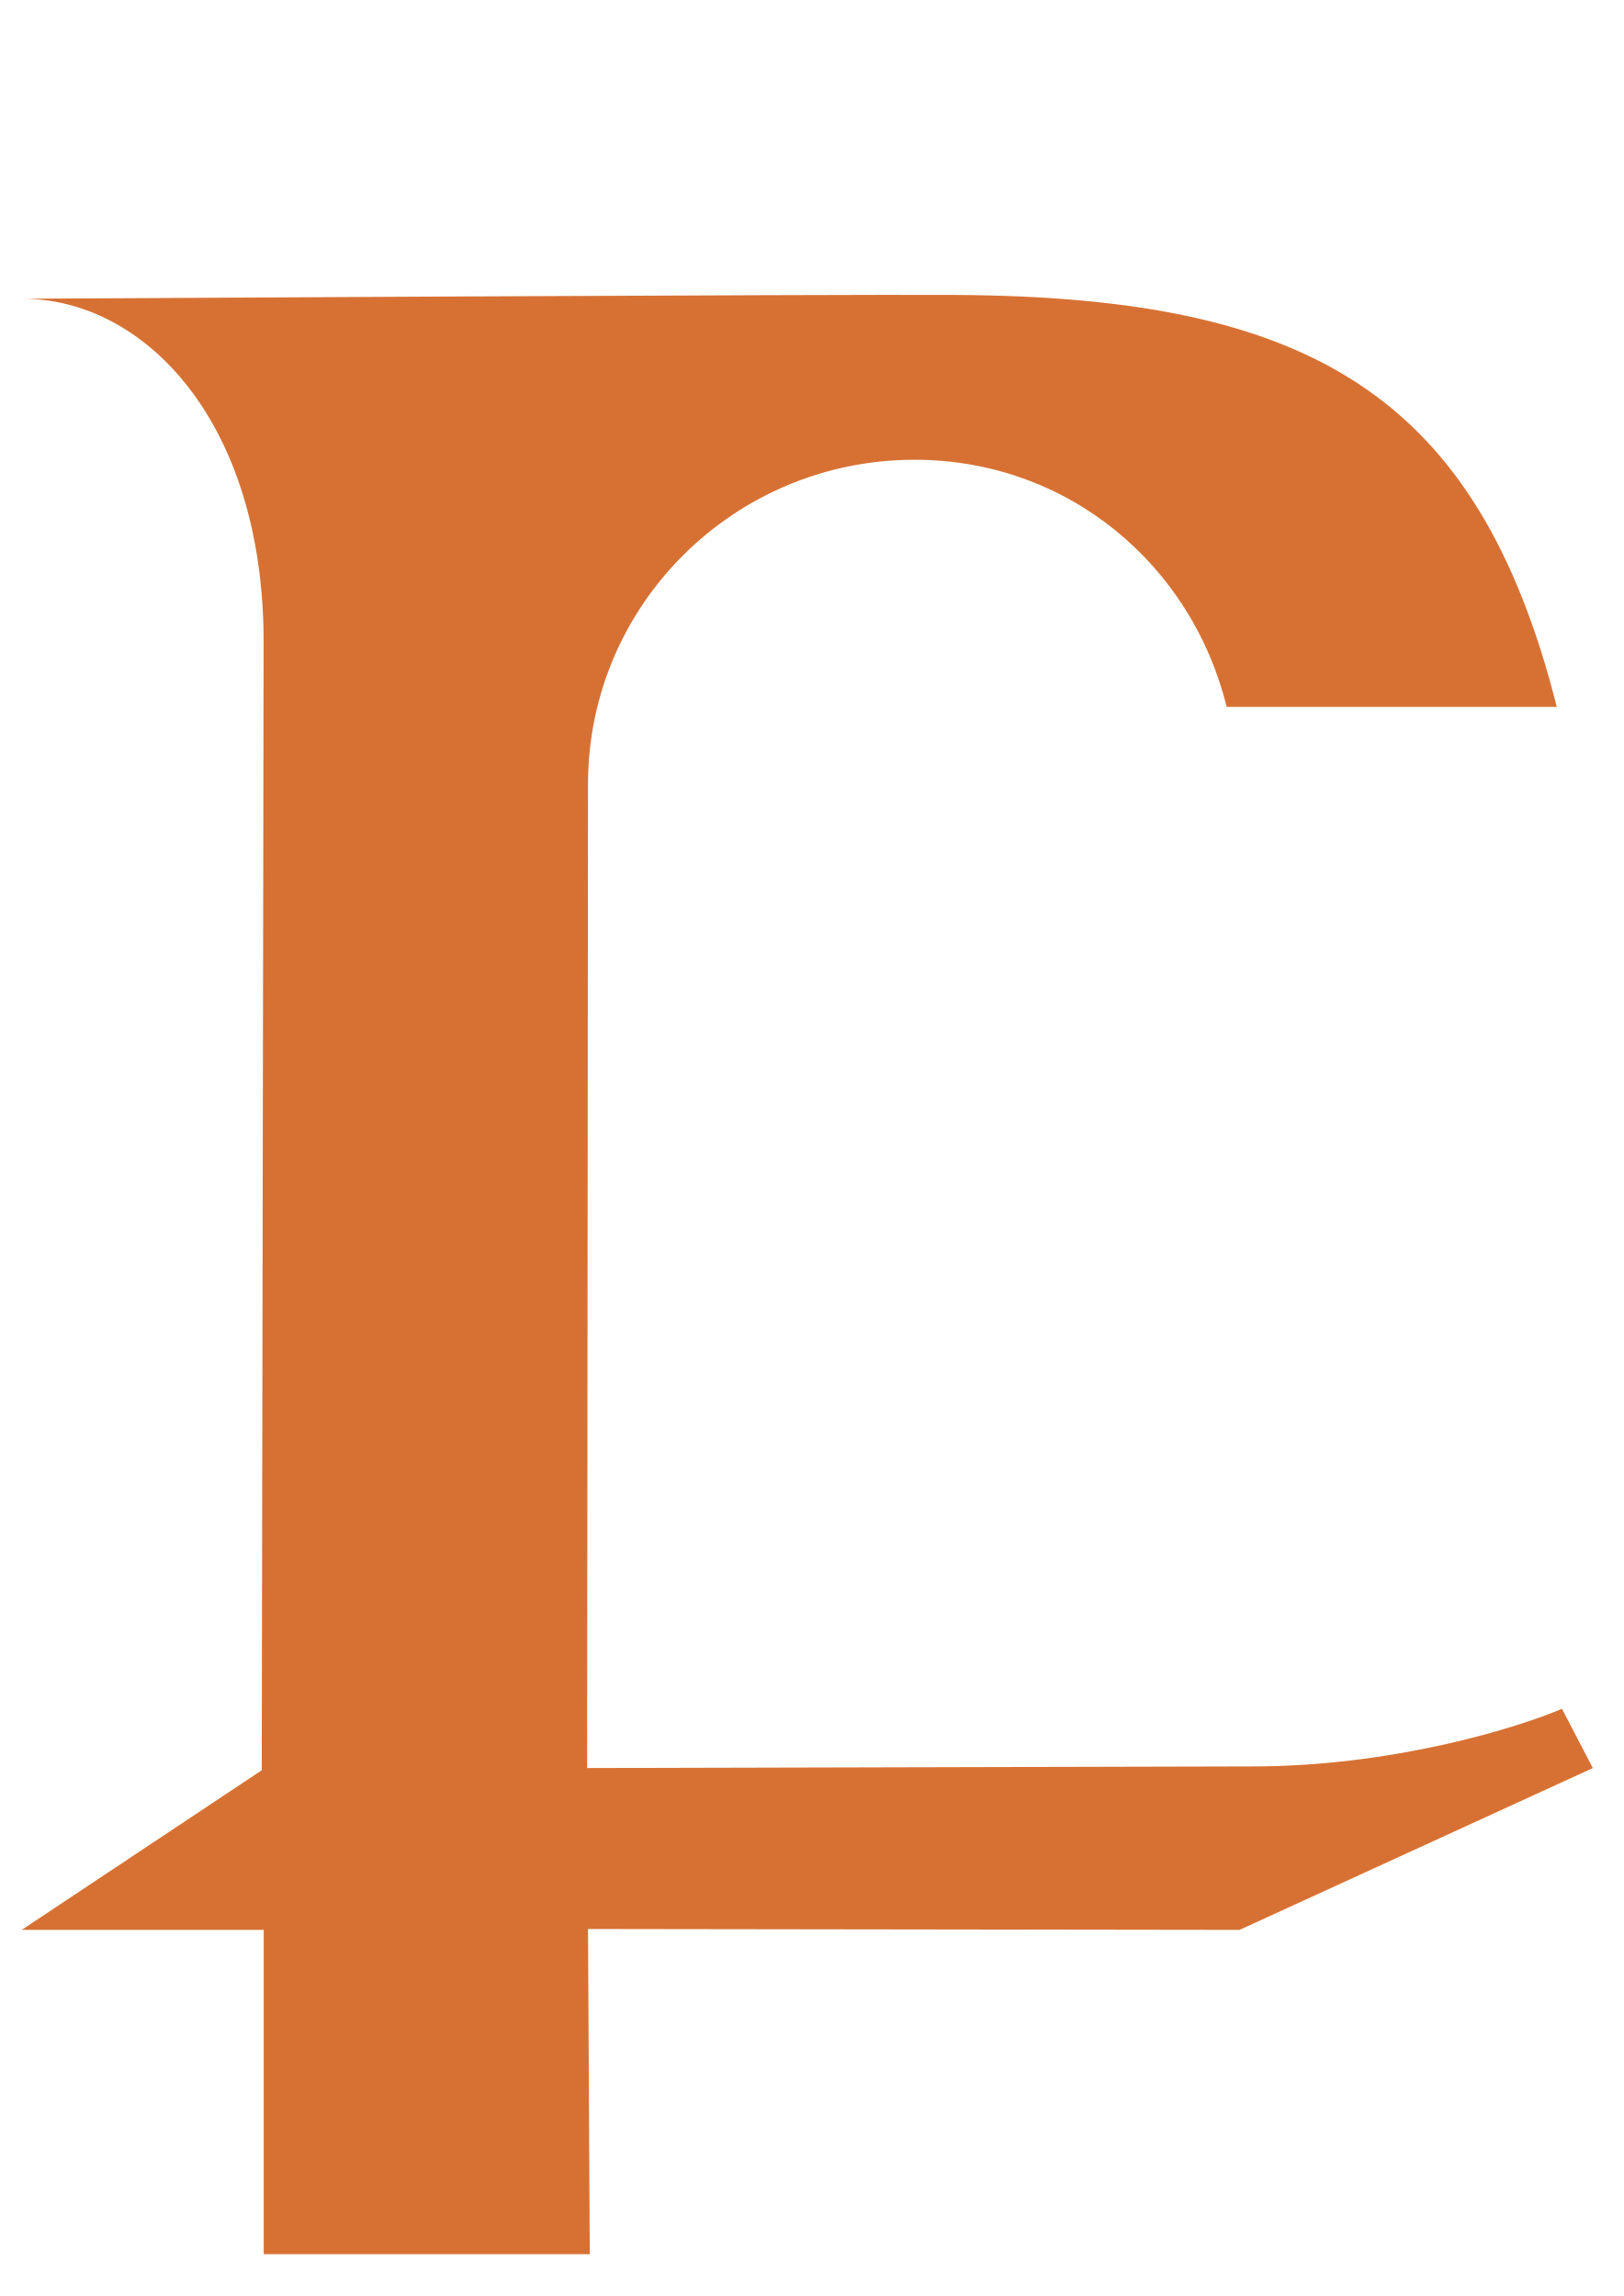
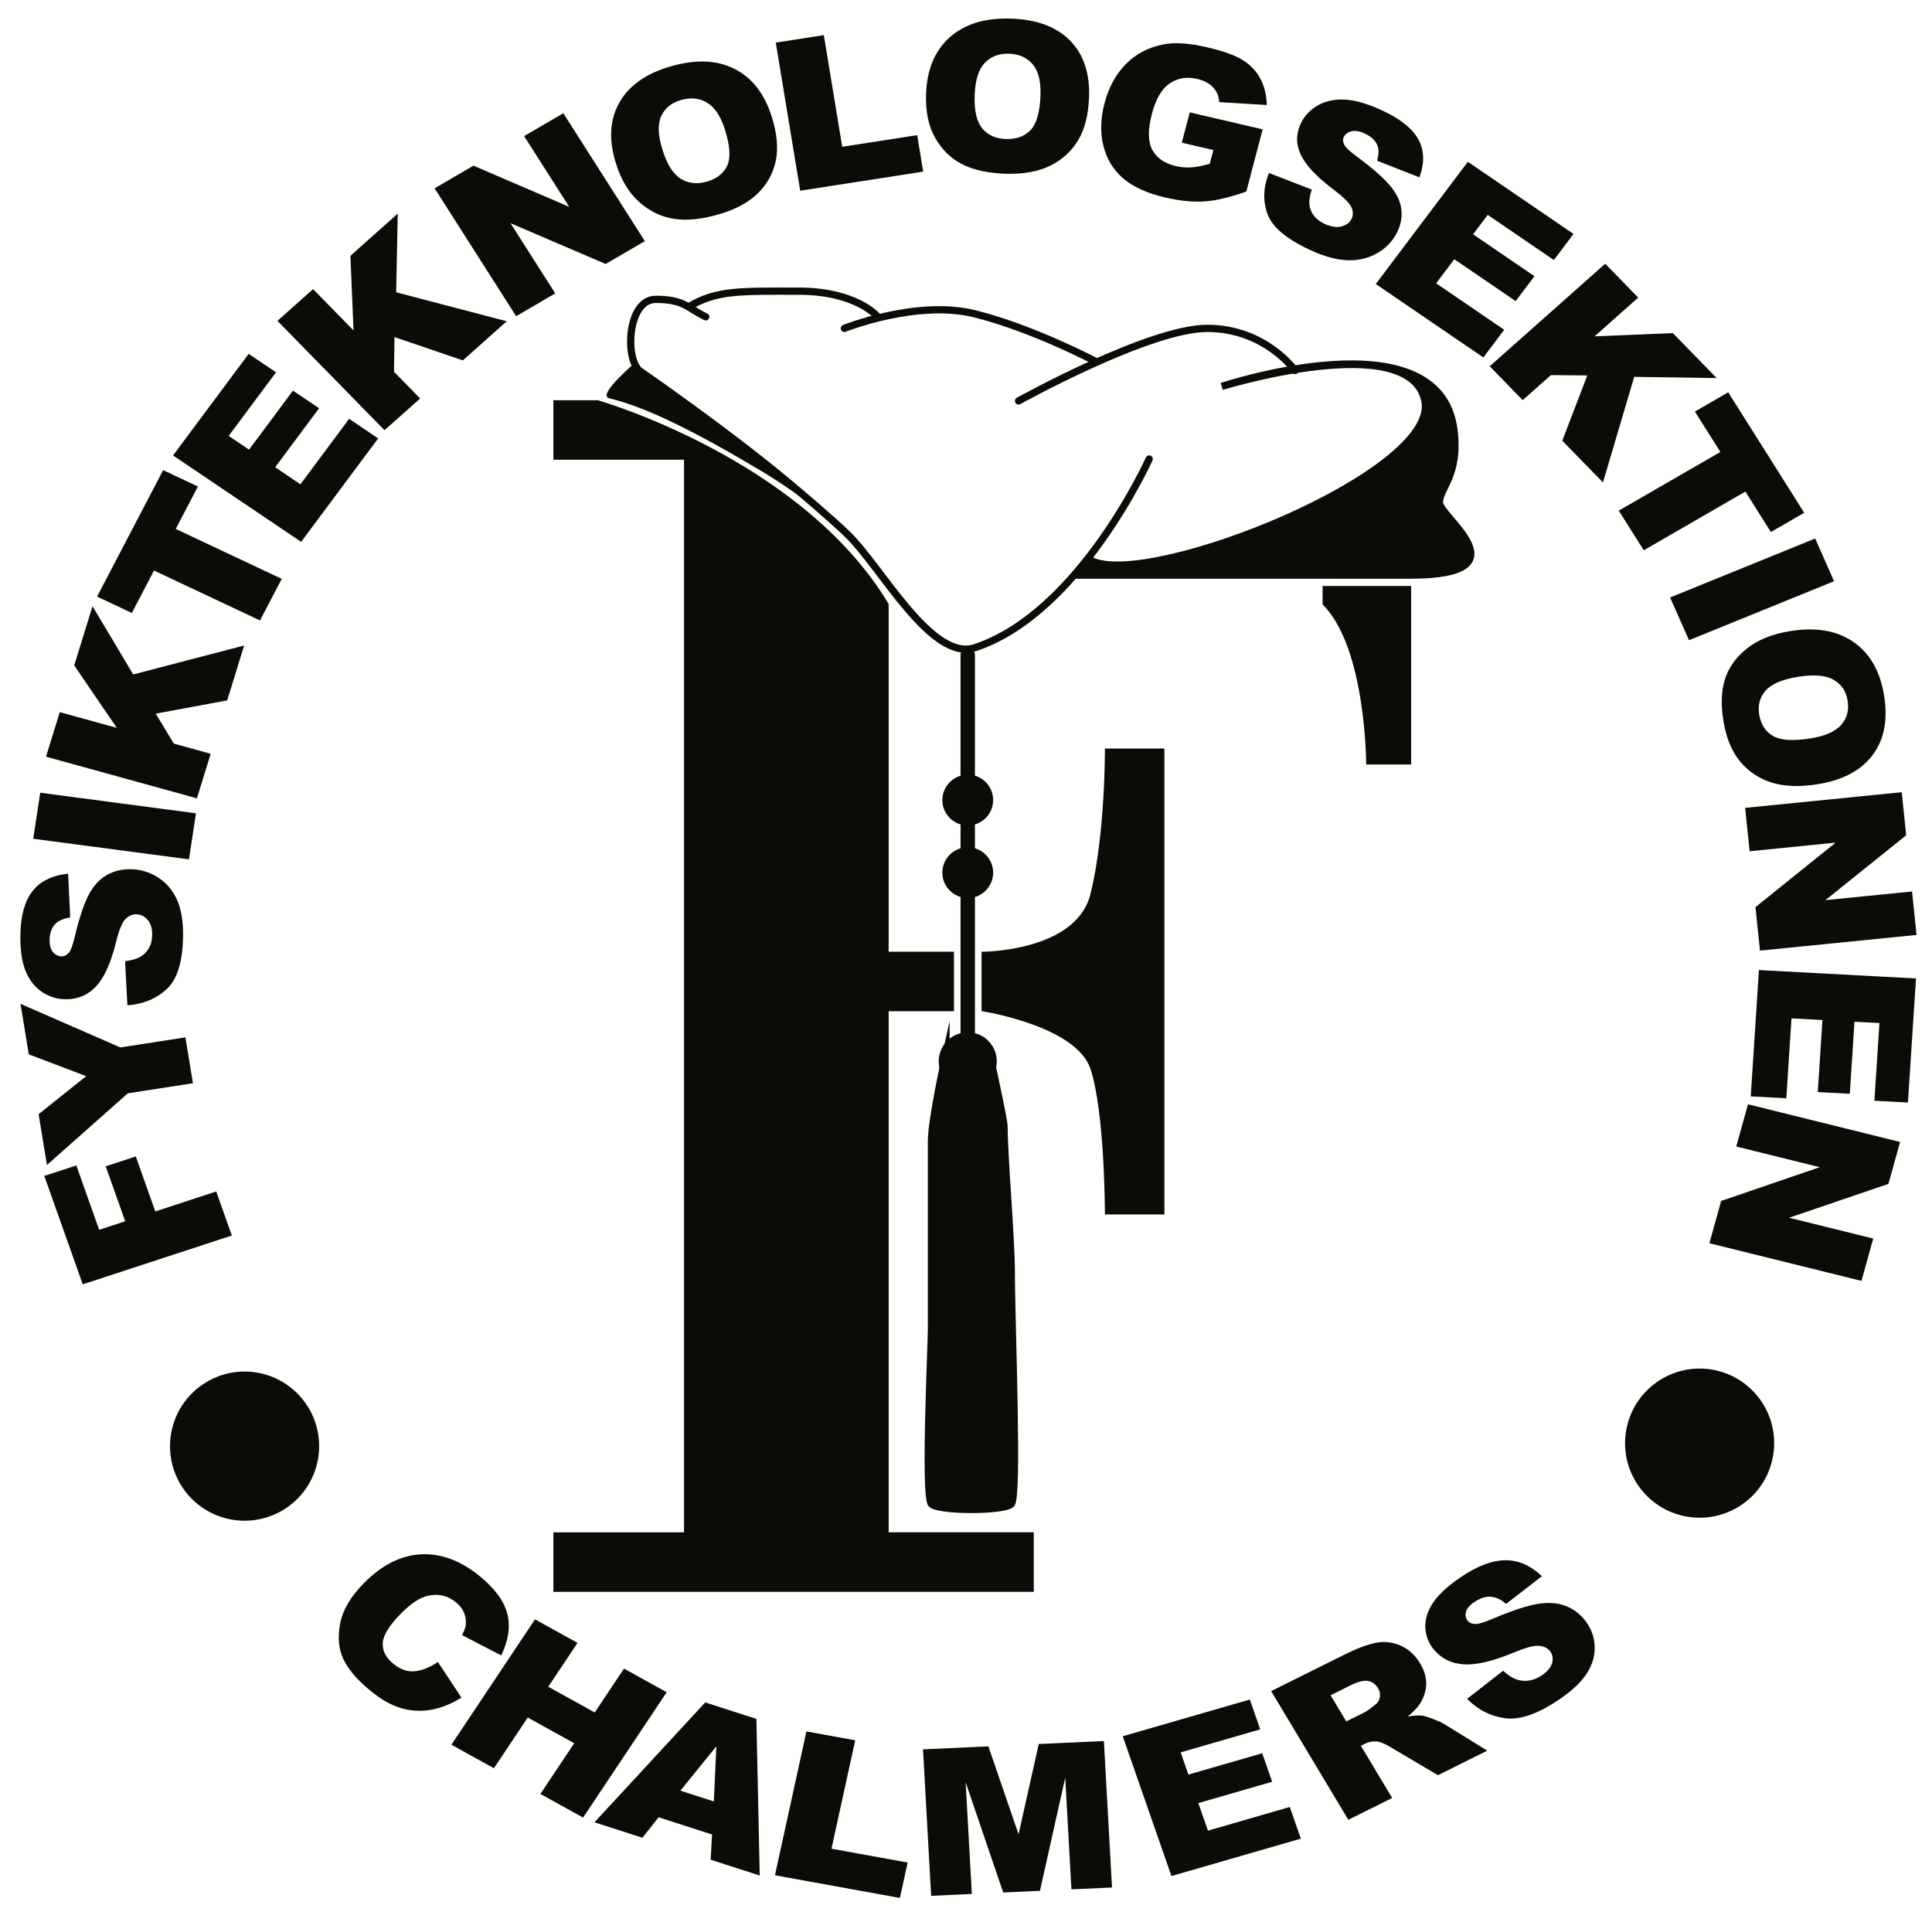
- <svg xmlns="http://www.w3.org/2000/svg" version="1.1" id="Layer_1" x="0px" y="0px" width="595.28px" height="841.89px" viewBox="0 0 595.28 841.89" enable-background="new 0 0 595.28 841.89" xml:space="preserve">
-   <path fill-rule="evenodd" clip-rule="evenodd" fill="#D77133" d="M570.741,259.198H449.716  c-12.791-52.013-58.136-90.614-114.425-90.614c-66.12,0-119.714,53.249-119.714,118.934v-0.036l-0.327,360.81l243.985-0.587  c50.041,0,95.234-13.445,113.404-21.119l11.324,21.72l-129.51,59.337l-238.877-0.325l0.645,119.228H96.689V707.641H7.963  l87.993-58.525l0.688-413.817c0-80.829-43.856-125.931-88.68-125.759c0,0,297.682-1.676,342.707-1.39  C479.3,108.969,541.651,143.884,570.741,259.198z" />
+ <svg xmlns="http://www.w3.org/2000/svg" xmlns:xlink="http://www.w3.org/1999/xlink" version="1.1" id="Layer_1" x="0px" y="0px" width="468px" height="463px" viewBox="0 0 468 463" enable-background="new 0 0 468 463" xml:space="preserve">
+   <g>
+     <defs>
+       <rect id="SVGID_1_" x="-28" y="-35" width="533" height="533" />
+     </defs>
+     <clipPath id="SVGID_2_">
+       <use xlink:href="#SVGID_1_" overflow="visible" />
+     </clipPath>
+     <path clip-path="url(#SVGID_2_)" fill-rule="evenodd" clip-rule="evenodd" fill="#0A0C06" d="M250.244,371.338v14.063H134.227   v-14.063h31.641V111.179h-31.641V97.116h10.547c0,0,49.219,14.063,70.313,49.22v84.375h15.821v14.063h-15.821v126.563H250.244z" />
+     <path clip-path="url(#SVGID_2_)" fill="none" stroke="#0A0C06" stroke-width="0.352" stroke-miterlimit="10" d="M250.244,371.338   v14.063H134.227v-14.063h31.641V111.179h-31.641V97.116h10.547c0,0,49.219,14.063,70.313,49.22v84.375h15.821v14.063h-15.821   v126.563H250.244z" />
+     <path clip-path="url(#SVGID_2_)" fill="none" stroke="#0A0C06" stroke-width="0.352" stroke-miterlimit="10" d="M243.212,385.401   L243.212,385.401z" />
+     <path clip-path="url(#SVGID_2_)" fill-rule="evenodd" clip-rule="evenodd" fill="#0A0C06" d="M237.939,230.711v14.063   c0,0,22.852,3.516,26.367,14.062c3.517,10.547,3.517,35.157,3.517,35.157h14.062V181.492h-14.062c0,0,0.102,20.687-3.517,35.157   C260.791,230.711,237.939,230.712,237.939,230.711" />
+     <path clip-path="url(#SVGID_2_)" fill="none" stroke="#0A0C06" stroke-width="0.352" stroke-miterlimit="10" d="M237.939,230.711   v14.063c0,0,22.852,3.516,26.367,14.062c3.517,10.547,3.517,35.157,3.517,35.157h14.062V181.492h-14.062   c0,0,0.102,20.687-3.517,35.157C260.791,230.711,237.939,230.711,237.939,230.711z" />
+     <path clip-path="url(#SVGID_2_)" fill-rule="evenodd" clip-rule="evenodd" fill="#0A0C06" d="M320.557,142.117h21.095v42.891   h-10.548c0,0,0-28.125-10.547-38.672V142.117z" />
+     <path clip-path="url(#SVGID_2_)" fill="none" stroke="#0A0C06" stroke-width="0.352" stroke-miterlimit="10" d="M320.557,142.117   h21.095v42.891h-10.548c0,0,0-28.125-10.547-38.672V142.117z" />
+     <path clip-path="url(#SVGID_2_)" fill-rule="evenodd" clip-rule="evenodd" fill="#0A0C06" d="M295.947,93.601   c0,0,45.704-14.063,49.22,3.516c3.515,17.578-66.798,45.703-80.861,38.672l-3.515,3.515c0,0,52.734,0.001,80.86,0.001   c28.125-0.001,7.03-14.063,7.03-17.579s4.896-6.546,3.517-17.578C348.682,76.022,295.947,93.601,295.947,93.601" />
+     <path clip-path="url(#SVGID_2_)" fill="none" stroke="#0A0C06" stroke-width="1.758" stroke-miterlimit="10" d="M295.947,93.601   c0,0,45.704-14.063,49.22,3.516c3.515,17.578-66.798,45.703-80.861,38.672l-3.515,3.515c0,0,52.734,0.001,80.86,0.001   c28.125-0.001,7.03-14.063,7.03-17.579s4.896-6.546,3.517-17.578C348.682,76.022,295.947,93.601,295.947,93.601" />
+     <path clip-path="url(#SVGID_2_)" fill="none" stroke="#0A0C06" stroke-width="1.758" stroke-linecap="round" stroke-miterlimit="10" d="   M246.728,97.116c0,0,31.642-17.578,45.703-17.578c14.063,0,21.266,10.205,21.266,10.205 M204.54,79.538   c0,0,17.578-7.031,31.641-3.515c14.063,3.515,29.322,11.572,29.322,11.572 M278.369,111.179c0,0-16.769,37.295-42.188,45.704   c-10.467,3.463-22.558-19.241-30.649-27.225c-3.646-3.598-11.749-10.454-14.746-12.949c-15.104-12.571-35.465-26.624-35.465-26.624   c-4.064-2.339-3.516-17.578,3.515-17.578c7.032,0,7.75,2.18,12.12,4.231 M166.788,74.341c6.8-4.124,12.63-3.812,26.692-3.812   c14.063,0,19.117,6.177,19.117,6.177" />
+     <path clip-path="url(#SVGID_2_)" fill-rule="evenodd" clip-rule="evenodd" fill="#0A0C06" d="M153.563,88.327   c0,0-8.521,7.358-5.957,7.972c9.131,2.184,20.922,8.133,36.658,17.492c9.314,5.54,18.562,13.067,18.562,13.067   s-10.856-10.639-31.297-24.684C156.613,91.925,153.915,88.327,153.563,88.327z" />
+     <path clip-path="url(#SVGID_2_)" fill="none" stroke="#0A0C06" stroke-width="0.352" stroke-miterlimit="10" d="M153.563,88.327   c0,0-8.521,7.358-5.957,7.972c9.131,2.184,20.922,8.133,36.658,17.492c9.314,5.54,18.562,13.067,18.562,13.067   s-10.856-10.639-31.297-24.684C156.613,91.925,153.915,88.327,153.563,88.327z" />
+     <path clip-path="url(#SVGID_2_)" fill-rule="evenodd" clip-rule="evenodd" fill="#0A0C06" d="M239.697,193.797   c0,2.911-2.363,5.274-5.274,5.274c-2.911,0-5.273-2.363-5.273-5.274s2.362-5.273,5.273-5.273   C237.334,188.524,239.697,190.886,239.697,193.797" />
+     <circle clip-path="url(#SVGID_2_)" fill="none" stroke="#0A0C06" stroke-width="1.758" stroke-linecap="round" stroke-miterlimit="10" cx="234.424" cy="193.797" r="5.274" />
+     <path clip-path="url(#SVGID_2_)" fill-rule="evenodd" clip-rule="evenodd" fill="#0A0C06" d="M239.697,211.375   c0,2.912-2.363,5.274-5.274,5.274c-2.911,0-5.273-2.362-5.273-5.274c0-2.911,2.362-5.273,5.273-5.273   C237.334,206.102,239.697,208.465,239.697,211.375" />
+     <circle clip-path="url(#SVGID_2_)" fill="none" stroke="#0A0C06" stroke-width="1.758" stroke-linecap="round" stroke-miterlimit="10" cx="234.424" cy="211.375" r="5.274" />
+     <line clip-path="url(#SVGID_2_)" fill="none" stroke="#0A0C06" stroke-width="3.484" stroke-linecap="round" stroke-miterlimit="10" x1="234.423" y1="158.672" x2="234.423" y2="253.596" />
+     <path clip-path="url(#SVGID_2_)" fill-rule="evenodd" clip-rule="evenodd" fill="#0A0C06" d="M239.697,257.079   c0,2.911-2.363,5.273-5.274,5.273c-2.911-0.001-5.273-2.362-5.273-5.273s2.362-5.273,5.273-5.273   C237.334,251.805,239.697,254.168,239.697,257.079" />
+     <circle clip-path="url(#SVGID_2_)" fill="none" stroke="#0A0C06" stroke-width="3.516" stroke-linecap="round" stroke-miterlimit="10" cx="234.424" cy="257.079" r="5.274" />
+     <path clip-path="url(#SVGID_2_)" fill-rule="evenodd" clip-rule="evenodd" fill="#0A0C06" d="M229.15,255.321   c0,0-3.516,15.82-3.516,21.094c0,3.516,0,42.188,0,45.704c0,3.516-1.758,40.43,0,42.188c1.758,1.759,17.578,1.759,19.336,0   c1.758-1.758,0-43.945,0-56.251c0-7.86-1.758-28.125-1.758-35.155c0-1.759-3.515-17.579-3.515-17.579H229.15" />
+     <path clip-path="url(#SVGID_2_)" fill="none" stroke="#0A0C06" stroke-width="1.758" stroke-linecap="round" stroke-miterlimit="10" d="   M229.15,255.321c0,0-3.516,15.82-3.516,21.094c0,3.516,0,42.188,0,45.704c0,3.516-1.758,40.43,0,42.188   c1.758,1.759,17.578,1.759,19.336,0c1.758-1.758,0-43.945,0-56.251c0-7.86-1.758-28.125-1.758-35.155   c0-1.759-3.515-17.579-3.515-17.579H229.15z" />
+     <polyline clip-path="url(#SVGID_2_)" fill-rule="evenodd" clip-rule="evenodd" fill="#0A0C06" points="20.044,311.099    10.731,284.84 18.491,282.298 24.021,297.89 30.327,295.824 25.604,282.507 32.896,280.119 37.619,293.436 52.376,288.603    56.159,299.271 20.044,311.099  " />
+     <polyline clip-path="url(#SVGID_2_)" fill-rule="evenodd" clip-rule="evenodd" fill="#0A0C06" points="11.373,282.19    9.352,269.879 20.878,260.667 6.973,255.39 4.964,243.153 29.14,253.715 44.913,251.274 46.737,262.386 30.965,264.827    11.373,282.19  " />
+     <path clip-path="url(#SVGID_2_)" fill-rule="evenodd" clip-rule="evenodd" fill="#0A0C06" d="M30.857,243.514l-0.554-10.69   c1.823-0.219,3.216-0.681,4.179-1.385c1.558-1.146,2.352-2.794,2.382-4.943c0.022-1.603-0.351-2.837-1.119-3.702   c-0.785-0.882-1.698-1.326-2.738-1.334c-0.988-0.006-1.877,0.401-2.669,1.222c-0.791,0.821-1.554,2.734-2.289,5.737   c-1.229,4.918-2.82,8.42-4.773,10.506c-1.953,2.103-4.42,3.145-7.401,3.123c-1.958-0.013-3.797-0.562-5.515-1.649   c-1.736-1.104-3.083-2.74-4.041-4.913c-0.975-2.188-1.437-5.176-1.384-8.961c0.064-4.645,1.022-8.176,2.876-10.593   c1.836-2.434,4.733-3.869,8.691-4.305l0.504,10.592c-1.72,0.269-2.976,0.856-3.768,1.76c-0.792,0.887-1.199,2.124-1.221,3.711   c-0.018,1.305,0.263,2.291,0.843,2.956c0.563,0.666,1.26,1.001,2.092,1.007c0.607,0.004,1.157-0.265,1.649-0.807   c0.51-0.526,0.996-1.779,1.456-3.759c1.177-4.902,2.352-8.407,3.525-10.515c1.156-2.125,2.581-3.66,4.276-4.607   c1.694-0.964,3.582-1.439,5.661-1.425c2.444,0.017,4.689,0.678,6.733,1.981c2.045,1.303,3.589,3.116,4.632,5.438   c1.025,2.321,1.513,5.242,1.465,8.763c-0.085,6.182-1.392,10.455-3.921,12.818C37.9,241.901,34.709,243.227,30.857,243.514" />
+     <polyline clip-path="url(#SVGID_2_)" fill-rule="evenodd" clip-rule="evenodd" fill="#0A0C06" points="8.052,203.168 9.74,192.017    47.465,197.003 45.777,208.153 8.052,203.168  " />
+     <polyline clip-path="url(#SVGID_2_)" fill-rule="evenodd" clip-rule="evenodd" fill="#0A0C06" points="11.145,183.289    14.481,172.497 28.295,176.309 17.977,161.182 22.41,146.841 32.268,163.367 59.143,156.357 55.035,169.649 37.723,172.861    42.11,180.121 51.037,182.584 47.702,193.375 11.145,183.289  " />
+     <polyline clip-path="url(#SVGID_2_)" fill-rule="evenodd" clip-rule="evenodd" fill="#0A0C06" points="23.516,144.512    39.518,113.88 47.938,117.844 42.569,128.122 68.247,140.212 62.983,150.289 37.305,138.199 31.936,148.477 23.516,144.512  " />
+     <polyline clip-path="url(#SVGID_2_)" fill-rule="evenodd" clip-rule="evenodd" fill="#0A0C06" points="41.913,110.323    60.236,85.711 66.863,90.179 55.392,105.587 60.324,108.913 70.965,94.62 77.295,98.888 66.654,113.181 72.773,117.307    84.576,101.452 91.605,106.192 72.949,131.251 41.913,110.323  " />
+     <polyline clip-path="url(#SVGID_2_)" fill-rule="evenodd" clip-rule="evenodd" fill="#0A0C06" points="67.206,77.723 75.835,70.03    85.638,80.039 84.884,61.964 96.352,51.74 95.965,70.8 122.751,77.819 112.121,87.295 95.564,81.648 95.442,90.048 101.777,96.517    93.147,104.209 67.206,77.723  " />
+     <polyline clip-path="url(#SVGID_2_)" fill-rule="evenodd" clip-rule="evenodd" fill="#0A0C06" points="105.278,45.615    114.684,40.127 137.886,50.103 126.959,32.966 136.455,27.427 156.206,58.405 146.71,63.944 123.656,54.056 134.502,71.067    125.028,76.593 105.278,45.615  " />
+     <path clip-path="url(#SVGID_2_)" fill-rule="evenodd" clip-rule="evenodd" fill="#0A0C06" d="M160.498,36.344   c1.104,3.51,2.578,5.833,4.422,6.97c1.86,1.131,3.97,1.354,6.328,0.668c2.424-0.706,4.064-2.004,4.92-3.892   c0.856-1.889,0.672-4.777-0.551-8.666c-1.029-3.272-2.478-5.456-4.345-6.551c-1.856-1.117-3.971-1.328-6.345-0.637   c-2.275,0.662-3.861,1.961-4.756,3.896C159.275,30.066,159.384,32.804,160.498,36.344 M149.2,39.583   c-1.786-5.675-1.515-10.576,0.811-14.704c2.327-4.129,6.454-7.057,12.382-8.783c6.077-1.77,11.25-1.577,15.517,0.58   c4.263,2.14,7.274,6.009,9.035,11.604c1.278,4.063,1.605,7.609,0.981,10.637c-0.613,3.009-2.052,5.636-4.318,7.884   c-2.254,2.226-5.407,3.93-9.458,5.11c-4.118,1.199-7.727,1.569-10.826,1.108c-3.083-0.466-5.889-1.805-8.416-4.02   C152.381,46.784,150.478,43.646,149.2,39.583z" />
+     <polyline clip-path="url(#SVGID_2_)" fill-rule="evenodd" clip-rule="evenodd" fill="#0A0C06" points="187.927,10.32    199.562,8.513 204.017,35.555 222.177,32.734 223.633,41.569 193.837,46.197 187.927,10.32  " />
+     <path clip-path="url(#SVGID_2_)" fill-rule="evenodd" clip-rule="evenodd" fill="#0A0C06" d="M236.095,23.161   c-0.126,3.668,0.494,6.322,1.86,7.961c1.383,1.64,3.304,2.491,5.764,2.554c2.53,0.065,4.515-0.67,5.954-2.204   c1.44-1.535,2.229-4.335,2.369-8.4c0.117-3.42-0.525-5.934-1.927-7.541c-1.383-1.623-3.314-2.466-5.791-2.529   c-2.373-0.061-4.308,0.692-5.8,2.258C237.032,16.826,236.222,19.459,236.095,23.161 M224.325,22.811   c0.203-5.933,2.094-10.507,5.672-13.723c3.578-3.217,8.459-4.746,14.644-4.588c6.342,0.162,11.172,1.915,14.489,5.258   c3.32,3.326,4.879,7.914,4.679,13.764c-0.146,4.247-1.019,7.714-2.619,10.402c-1.582,2.672-3.821,4.732-6.715,6.179   c-2.875,1.432-6.427,2.094-10.653,1.986c-4.296-0.111-7.834-0.854-10.613-2.231c-2.762-1.378-4.969-3.501-6.622-6.372   C224.933,30.616,224.179,27.057,224.325,22.811z" />
+     <path clip-path="url(#SVGID_2_)" fill-rule="evenodd" clip-rule="evenodd" fill="#0A0C06" d="M286.276,34.561l1.926-7.346   l17.655,4.116l-3.947,15.055c-3.957,1.412-7.343,2.216-10.16,2.411c-2.796,0.183-5.976-0.141-9.541-0.972   c-4.388-1.023-7.782-2.573-10.182-4.649c-2.384-2.072-3.97-4.7-4.759-7.883c-0.771-3.179-0.679-6.599,0.281-10.261   c1.011-3.854,2.722-7.008,5.131-9.462c2.414-2.471,5.42-4.07,9.02-4.798c2.805-0.557,6.325-0.341,10.562,0.648   c4.086,0.952,7.045,2.017,8.877,3.194c1.851,1.181,3.243,2.673,4.18,4.476c0.958,1.791,1.474,3.905,1.549,6.343l-11.515-0.692   c-0.104-1.439-0.61-2.638-1.519-3.6c-0.89-0.957-2.177-1.632-3.858-2.024c-2.505-0.585-4.725-0.216-6.659,1.106   c-1.913,1.309-3.342,3.762-4.284,7.359c-1.002,3.822-0.971,6.726,0.097,8.713c1.084,1.99,2.971,3.3,5.662,3.927   c1.277,0.298,2.543,0.406,3.795,0.323c1.254-0.083,2.74-0.375,4.459-0.877l0.872-3.325L286.276,34.561" />
+     <path clip-path="url(#SVGID_2_)" fill-rule="evenodd" clip-rule="evenodd" fill="#0A0C06" d="M307.393,41.903l10.38,4.025   c-0.58,1.665-0.744,3.061-0.492,4.189c0.414,1.827,1.634,3.206,3.659,4.137c1.511,0.694,2.843,0.893,3.994,0.594   c1.176-0.306,1.991-0.906,2.447-1.799c0.434-0.85,0.432-1.788-0.006-2.817s-1.921-2.492-4.452-4.391   c-4.133-3.132-6.768-5.98-7.903-8.543c-1.149-2.57-1.071-5.136,0.235-7.699c0.859-1.684,2.175-3.038,3.947-4.063   c1.796-1.032,3.931-1.504,6.405-1.415c2.498,0.081,5.529,0.941,9.097,2.581c4.378,2.012,7.312,4.326,8.805,6.943   c1.516,2.609,1.624,5.713,0.328,9.31l-10.263-4.027c0.486-1.597,0.474-2.927-0.041-3.991c-0.499-1.058-1.497-1.93-2.992-2.617   c-1.231-0.566-2.287-0.738-3.169-0.518c-0.874,0.205-1.493,0.665-1.858,1.38c-0.266,0.522-0.248,1.109,0.054,1.763   c0.277,0.661,1.257,1.607,2.936,2.839c4.141,3.08,6.958,5.57,8.45,7.47c1.516,1.892,2.356,3.768,2.522,5.629   c0.183,1.867-0.183,3.695-1.095,5.483c-1.071,2.101-2.667,3.758-4.787,4.973c-2.119,1.214-4.505,1.783-7.156,1.704   c-2.646-0.094-5.627-0.903-8.944-2.428c-5.827-2.678-9.315-5.605-10.464-8.781C305.88,48.657,306.001,45.347,307.393,41.903" />
+     <polyline clip-path="url(#SVGID_2_)" fill-rule="evenodd" clip-rule="evenodd" fill="#0A0C06" points="355.568,39.195    381.164,56.666 376.401,62.986 360.377,52.048 356.832,56.753 371.696,66.899 367.146,72.936 352.283,62.79 347.885,68.626    364.373,79.88 359.321,86.584 333.262,68.796 355.568,39.195  " />
+     <polyline clip-path="url(#SVGID_2_)" fill-rule="evenodd" clip-rule="evenodd" fill="#0A0C06" points="388.838,63.884    396.836,72.085 386.262,81.472 405.223,80.683 415.851,91.581 395.868,91.285 388.295,116.856 378.443,106.755 384.496,90.944    375.688,90.859 368.855,96.926 360.857,88.725 388.838,63.884  " />
+     <polyline clip-path="url(#SVGID_2_)" fill-rule="evenodd" clip-rule="evenodd" fill="#0A0C06" points="418.634,95.025    437.045,124.205 428.972,128.866 422.795,119.075 398.177,133.29 392.12,123.69 416.739,109.476 410.562,99.686 418.634,95.025     " />
+     <polyline clip-path="url(#SVGID_2_)" fill-rule="evenodd" clip-rule="evenodd" fill="#0A0C06" points="439.701,130.439    444.275,140.79 409.136,155.073 404.562,144.722 439.701,130.439  " />
+     <path clip-path="url(#SVGID_2_)" fill-rule="evenodd" clip-rule="evenodd" fill="#0A0C06" d="M435.553,163.942   c-3.798,0.611-6.413,1.719-7.843,3.323c-1.429,1.619-1.945,3.587-1.549,5.901c0.407,2.38,1.534,4.091,3.383,5.133   c1.848,1.042,4.876,1.225,9.085,0.548c3.541-0.571,6.007-1.671,7.399-3.302c1.411-1.617,1.917-3.591,1.518-5.922   c-0.381-2.233-1.518-3.892-3.409-4.978C442.247,163.56,439.385,163.325,435.553,163.942 M433.71,152.858   c6.143-0.989,11.203-0.128,15.182,2.581c3.979,2.709,6.467,6.973,7.461,12.792c1.021,5.965,0.121,10.833-2.697,14.603   c-2.802,3.767-7.23,6.138-13.287,7.113c-4.396,0.708-8.128,0.58-11.193-0.384c-3.045-0.95-5.583-2.635-7.614-5.055   c-2.011-2.406-3.356-5.598-4.036-9.575c-0.691-4.042-0.589-7.5,0.309-10.374c0.9-2.859,2.672-5.346,5.316-7.463   C425.793,154.979,429.314,153.566,433.71,152.858L433.71,152.858z" />
+     <polyline clip-path="url(#SVGID_2_)" fill-rule="evenodd" clip-rule="evenodd" fill="#0A0C06" points="460.666,191.892    461.75,202.324 442.182,218.036 463.165,215.936 464.26,226.465 426.328,230.262 425.234,219.733 444.655,204.109 423.827,206.194    422.735,195.689 460.666,191.892  " />
+     <polyline clip-path="url(#SVGID_2_)" fill-rule="evenodd" clip-rule="evenodd" fill="#0A0C06" points="464.122,237.005    462.171,267.06 454.048,266.626 455.27,247.81 449.223,247.487 448.09,264.941 440.331,264.526 441.464,247.072 433.964,246.672    432.708,266.031 424.092,265.571 426.078,234.972 464.122,237.005  " />
+     <polyline clip-path="url(#SVGID_2_)" fill-rule="evenodd" clip-rule="evenodd" fill="#0A0C06" points="460.271,276.609    457.448,286.762 433.385,294.967 453.766,300.012 450.917,310.261 414.077,301.142 416.925,290.893 440.818,282.723    420.588,277.716 423.429,267.49 460.271,276.609  " />
+     <path clip-path="url(#SVGID_2_)" fill-rule="evenodd" clip-rule="evenodd" fill="#0A0C06" d="M106.083,402.589l5.693,8.609   c-2.512,1.567-5.001,2.557-7.464,2.968c-2.463,0.41-4.876,0.263-7.238-0.44c-2.349-0.692-4.82-2.106-7.411-4.24   c-3.144-2.591-5.306-5.121-6.485-7.596c-1.154-2.475-1.414-5.356-0.779-8.645c0.634-3.289,2.575-6.57,5.822-9.841   c4.33-4.362,8.924-6.666,13.782-6.912c4.884-0.246,9.654,1.548,14.312,5.383c3.644,3.001,5.839,6.029,6.586,9.083   c0.759,3.065,0.266,6.405-1.481,10.019l-9.481-4.9c0.52-1.03,0.814-1.856,0.88-2.478c0.119-1.034-0.017-2.018-0.408-2.948   c-0.391-0.933-1.033-1.767-1.928-2.502c-2.026-1.67-4.316-2.204-6.869-1.607c-1.91,0.431-4.037,1.827-6.38,4.187   c-2.902,2.925-4.408,5.332-4.517,7.226c-0.097,1.88,0.736,3.546,2.499,4.998c1.71,1.408,3.434,2.033,5.17,1.873   C102.136,404.675,104.035,403.93,106.083,402.589" />
+     <polyline clip-path="url(#SVGID_2_)" fill-rule="evenodd" clip-rule="evenodd" fill="#0A0C06" points="129.594,392.249    139.895,397.949 132.809,408.573 144.064,414.801 151.15,404.176 161.495,409.9 141.247,440.262 130.901,434.538 139.092,422.257    127.837,416.029 119.646,428.311 109.346,422.612 129.594,392.249  " />
+     <path clip-path="url(#SVGID_2_)" fill-rule="evenodd" clip-rule="evenodd" fill="#0A0C06" d="M172.918,436.352l0.613-13.349   l-8.714,10.739L172.918,436.352 M172.488,444.362l-12.942-4.17l-3.927,4.954l-11.613-3.741l26.826-29.039l12.39,3.992l0.813,37.944   l-11.888-3.831L172.488,444.362z" />
+     <polyline clip-path="url(#SVGID_2_)" fill-rule="evenodd" clip-rule="evenodd" fill="#0A0C06" points="195.344,419.397    207.163,421.542 201.418,447.803 219.865,451.151 217.988,459.73 187.722,454.237 195.344,419.397  " />
+     <polyline clip-path="url(#SVGID_2_)" fill-rule="evenodd" clip-rule="evenodd" fill="#0A0C06" points="223.588,423.734    239.423,423.004 246.732,444.311 251.619,422.443 267.402,421.717 269.37,457.197 259.539,457.649 258.038,430.591 251.913,458    243.013,458.41 233.912,431.702 235.414,458.76 225.556,459.213 223.588,423.734  " />
+     <polyline clip-path="url(#SVGID_2_)" fill-rule="evenodd" clip-rule="evenodd" fill="#0A0C06" points="271.968,420.565    302.752,411.665 305.271,418.894 285.999,424.466 287.875,429.848 305.752,424.679 308.158,431.585 290.281,436.754    292.608,443.429 312.438,437.695 315.109,445.364 283.768,454.425 271.968,420.565  " />
+     <path clip-path="url(#SVGID_2_)" fill-rule="evenodd" clip-rule="evenodd" fill="#0A0C06" d="M326.115,416.97l4.46-2.219   c0.481-0.24,1.331-0.847,2.546-1.819c0.624-0.477,0.997-1.085,1.118-1.826c0.137-0.749,0.001-1.465-0.407-2.145   c-0.604-1.007-1.418-1.604-2.441-1.796c-1.022-0.19-2.5,0.195-4.43,1.156l-4.646,2.312L326.115,416.97 M326.614,440.8   l-18.697-31.176l17.627-8.771c3.269-1.627,5.919-2.614,7.953-2.964c2.034-0.349,3.997-0.093,5.888,0.771   c1.884,0.849,3.42,2.265,4.611,4.25c1.037,1.729,1.53,3.427,1.477,5.092c-0.061,1.65-0.565,3.217-1.515,4.702   c-0.605,0.945-1.596,1.972-2.972,3.08c1.489-0.244,2.638-0.318,3.442-0.223c0.542,0.062,1.431,0.329,2.663,0.802   c1.249,0.465,2.134,0.861,2.655,1.191l10.534,6.494l-11.954,5.948l-11.364-6.716c-1.456-0.877-2.574-1.361-3.355-1.45   c-1.052-0.104-2.061,0.086-3.025,0.566l-0.934,0.464l7.589,12.653L326.614,440.8z" />
+     <path clip-path="url(#SVGID_2_)" fill-rule="evenodd" clip-rule="evenodd" fill="#0A0C06" d="M355.38,411.502l8.724-6.809   c1.319,1.218,2.577,1.973,3.773,2.265c1.942,0.467,3.833,0.069,5.674-1.196c1.374-0.942,2.189-1.957,2.445-3.044   c0.259-1.108,0.069-2.05-0.572-2.824c-0.607-0.734-1.507-1.149-2.695-1.243c-1.188-0.096-3.285,0.484-6.289,1.738   c-4.937,2.033-8.896,2.952-11.88,2.755c-2.997-0.188-5.415-1.391-7.252-3.609c-1.206-1.457-1.883-3.147-2.029-5.069   c-0.144-1.945,0.407-3.922,1.654-5.931c1.251-2.032,3.497-4.162,6.74-6.388c3.98-2.733,7.572-4.138,10.775-4.213   c3.206-0.097,6.224,1.189,9.055,3.858l-8.671,6.712c-1.297-1.112-2.576-1.69-3.835-1.737c-1.246-0.055-2.548,0.385-3.908,1.318   c-1.118,0.768-1.78,1.566-1.982,2.394c-0.215,0.814-0.065,1.531,0.446,2.151c0.374,0.451,0.944,0.697,1.71,0.737   c0.764,0.062,2.127-0.328,4.095-1.172c4.889-2.063,8.593-3.29,11.11-3.685c2.521-0.416,4.709-0.279,6.566,0.407   c1.872,0.678,3.448,1.791,4.729,3.339c1.505,1.819,2.341,3.875,2.507,6.169c0.165,2.293-0.411,4.521-1.732,6.683   c-1.332,2.148-3.506,4.258-6.523,6.33c-5.296,3.637-9.732,5.227-13.31,4.769S358.019,414.181,355.38,411.502" />
+     <path clip-path="url(#SVGID_2_)" fill-rule="evenodd" clip-rule="evenodd" fill="#0A0C06" d="M426.612,339.366   c5.634,8.227,3.528,19.475-4.698,25.107c-8.227,5.634-19.474,3.529-25.108-4.697c-5.632-8.227-3.527-19.476,4.698-25.108   c8.052-5.513,18.979-3.657,24.759,4.205L426.612,339.366" />
+     <path clip-path="url(#SVGID_2_)" fill-rule="evenodd" clip-rule="evenodd" fill="#0A0C06" d="M74.15,340.089   c5.634,8.228,3.529,19.476-4.698,25.108c-8.226,5.634-19.475,3.528-25.108-4.698c-5.633-8.226-3.528-19.475,4.698-25.108   c8.052-5.513,18.979-3.656,24.759,4.205L74.15,340.089" />
+   </g>
</svg>
